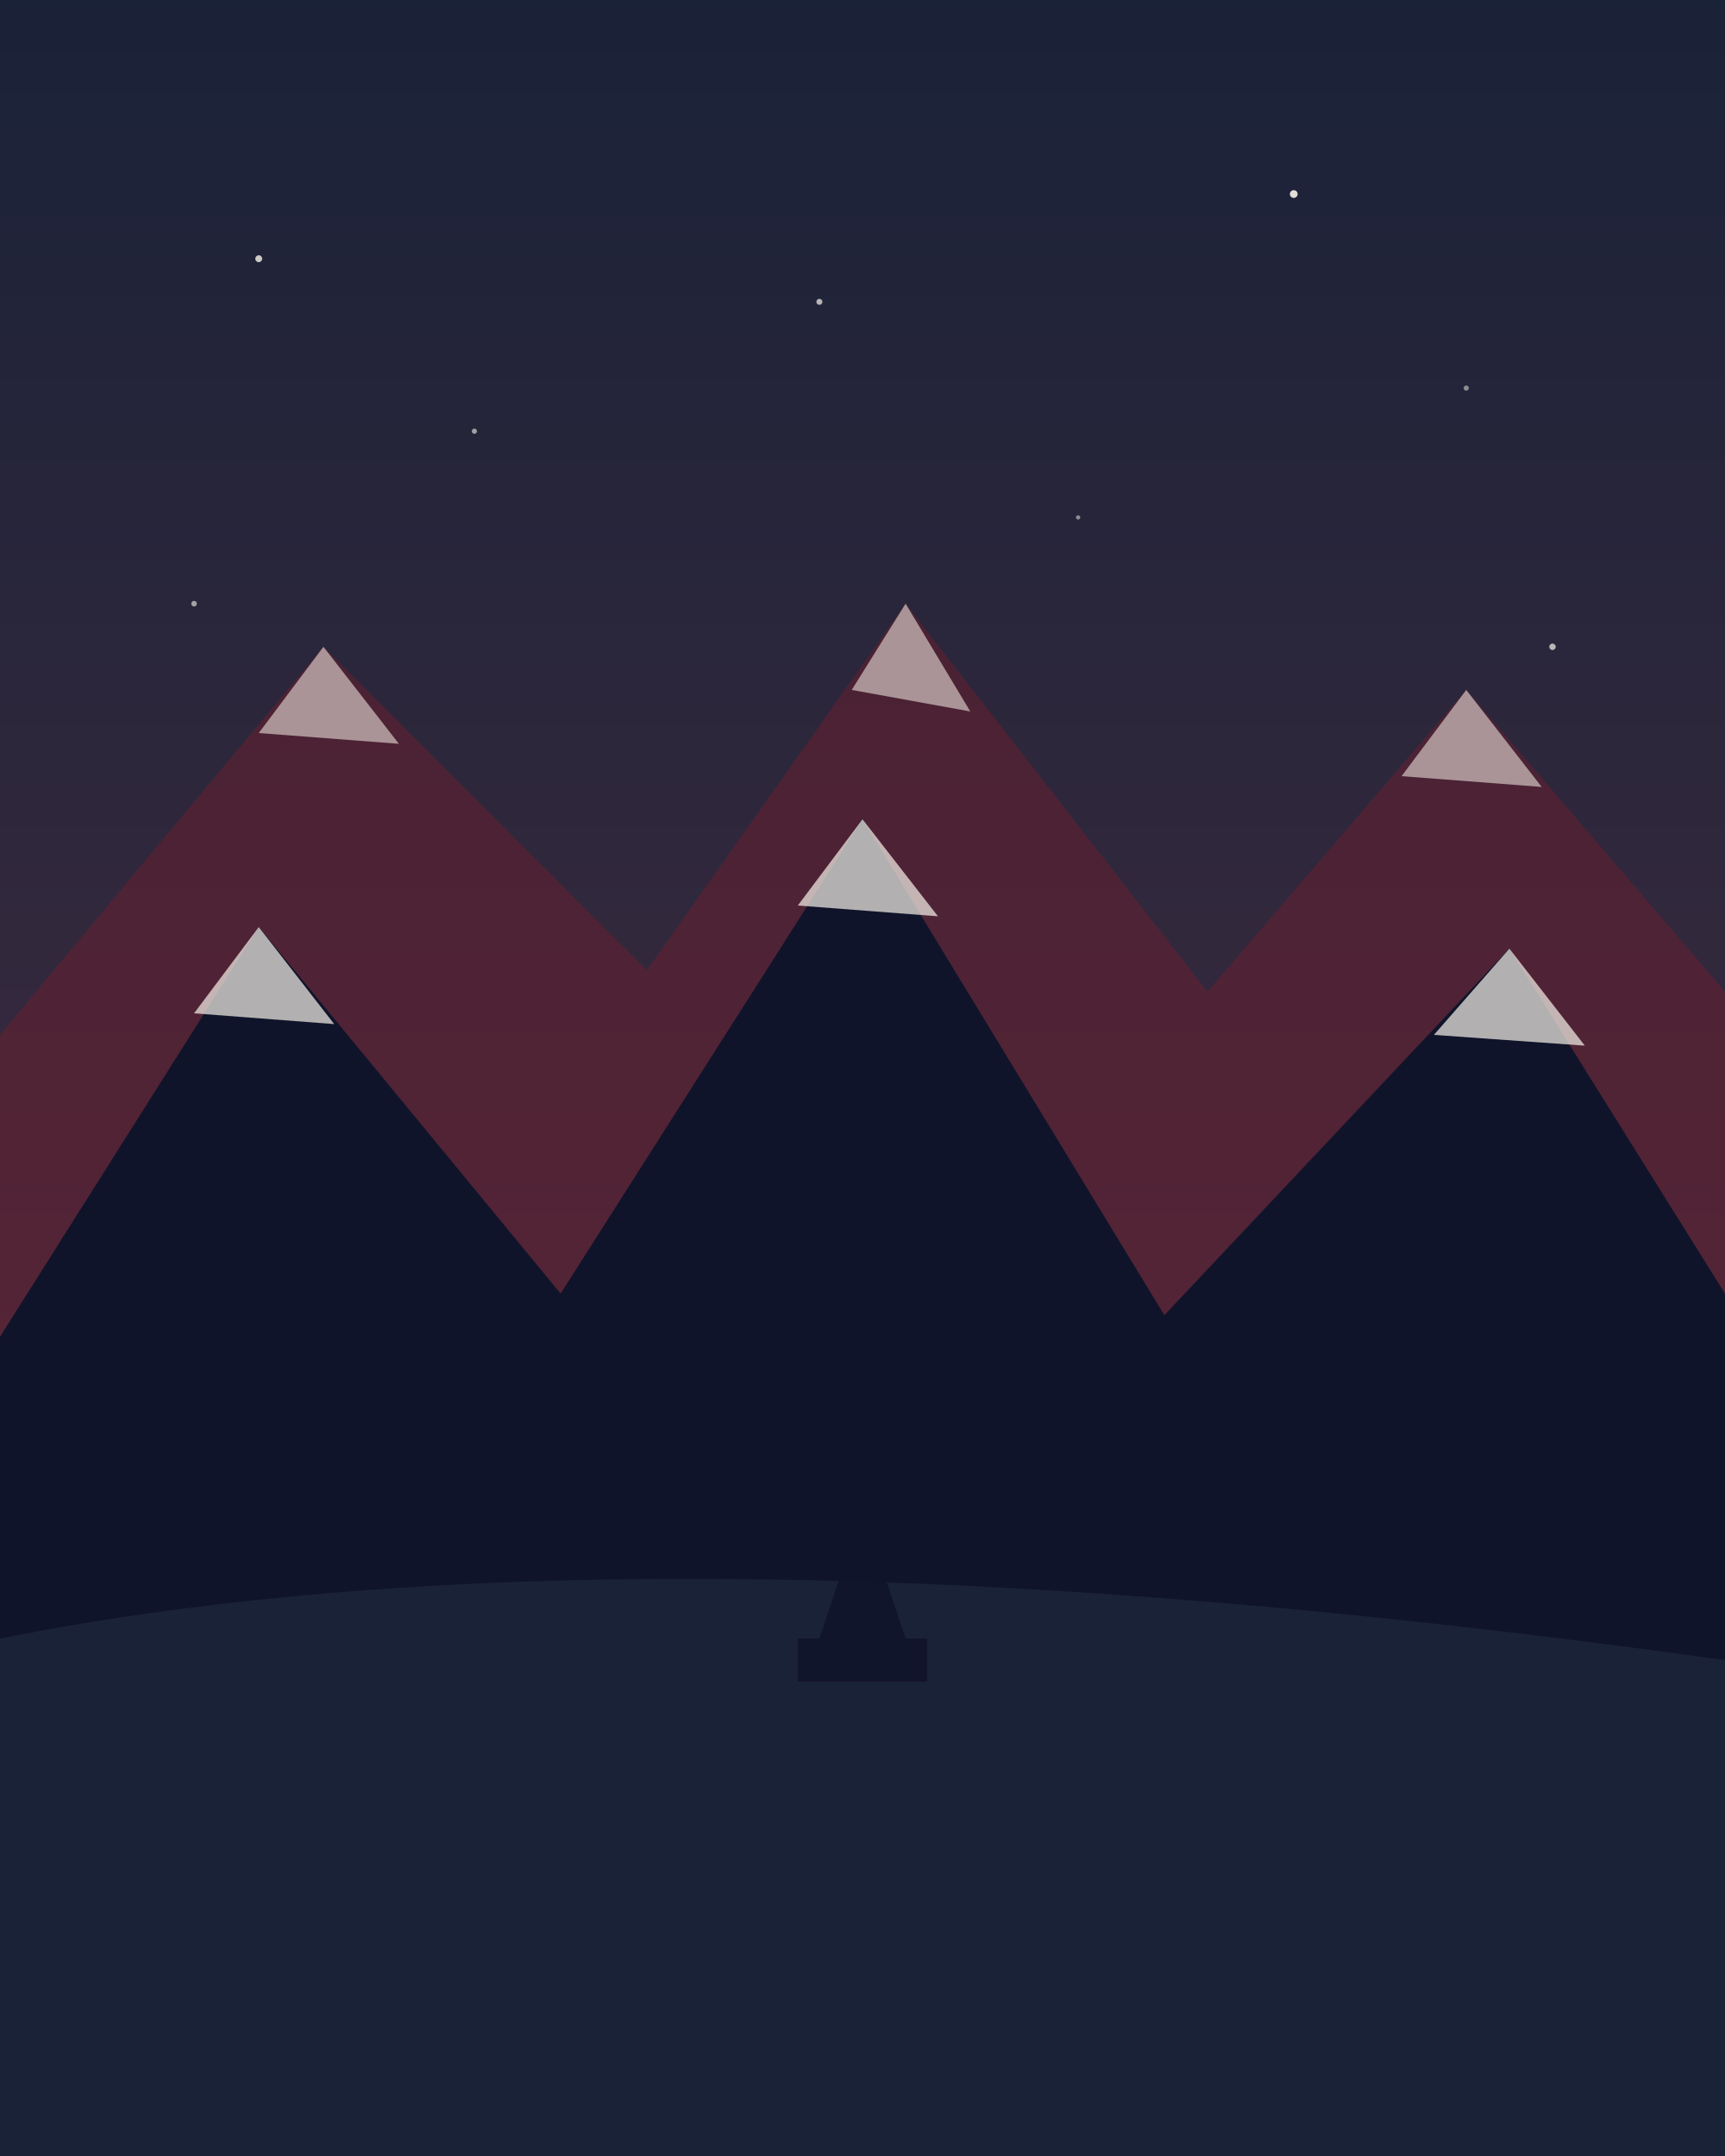
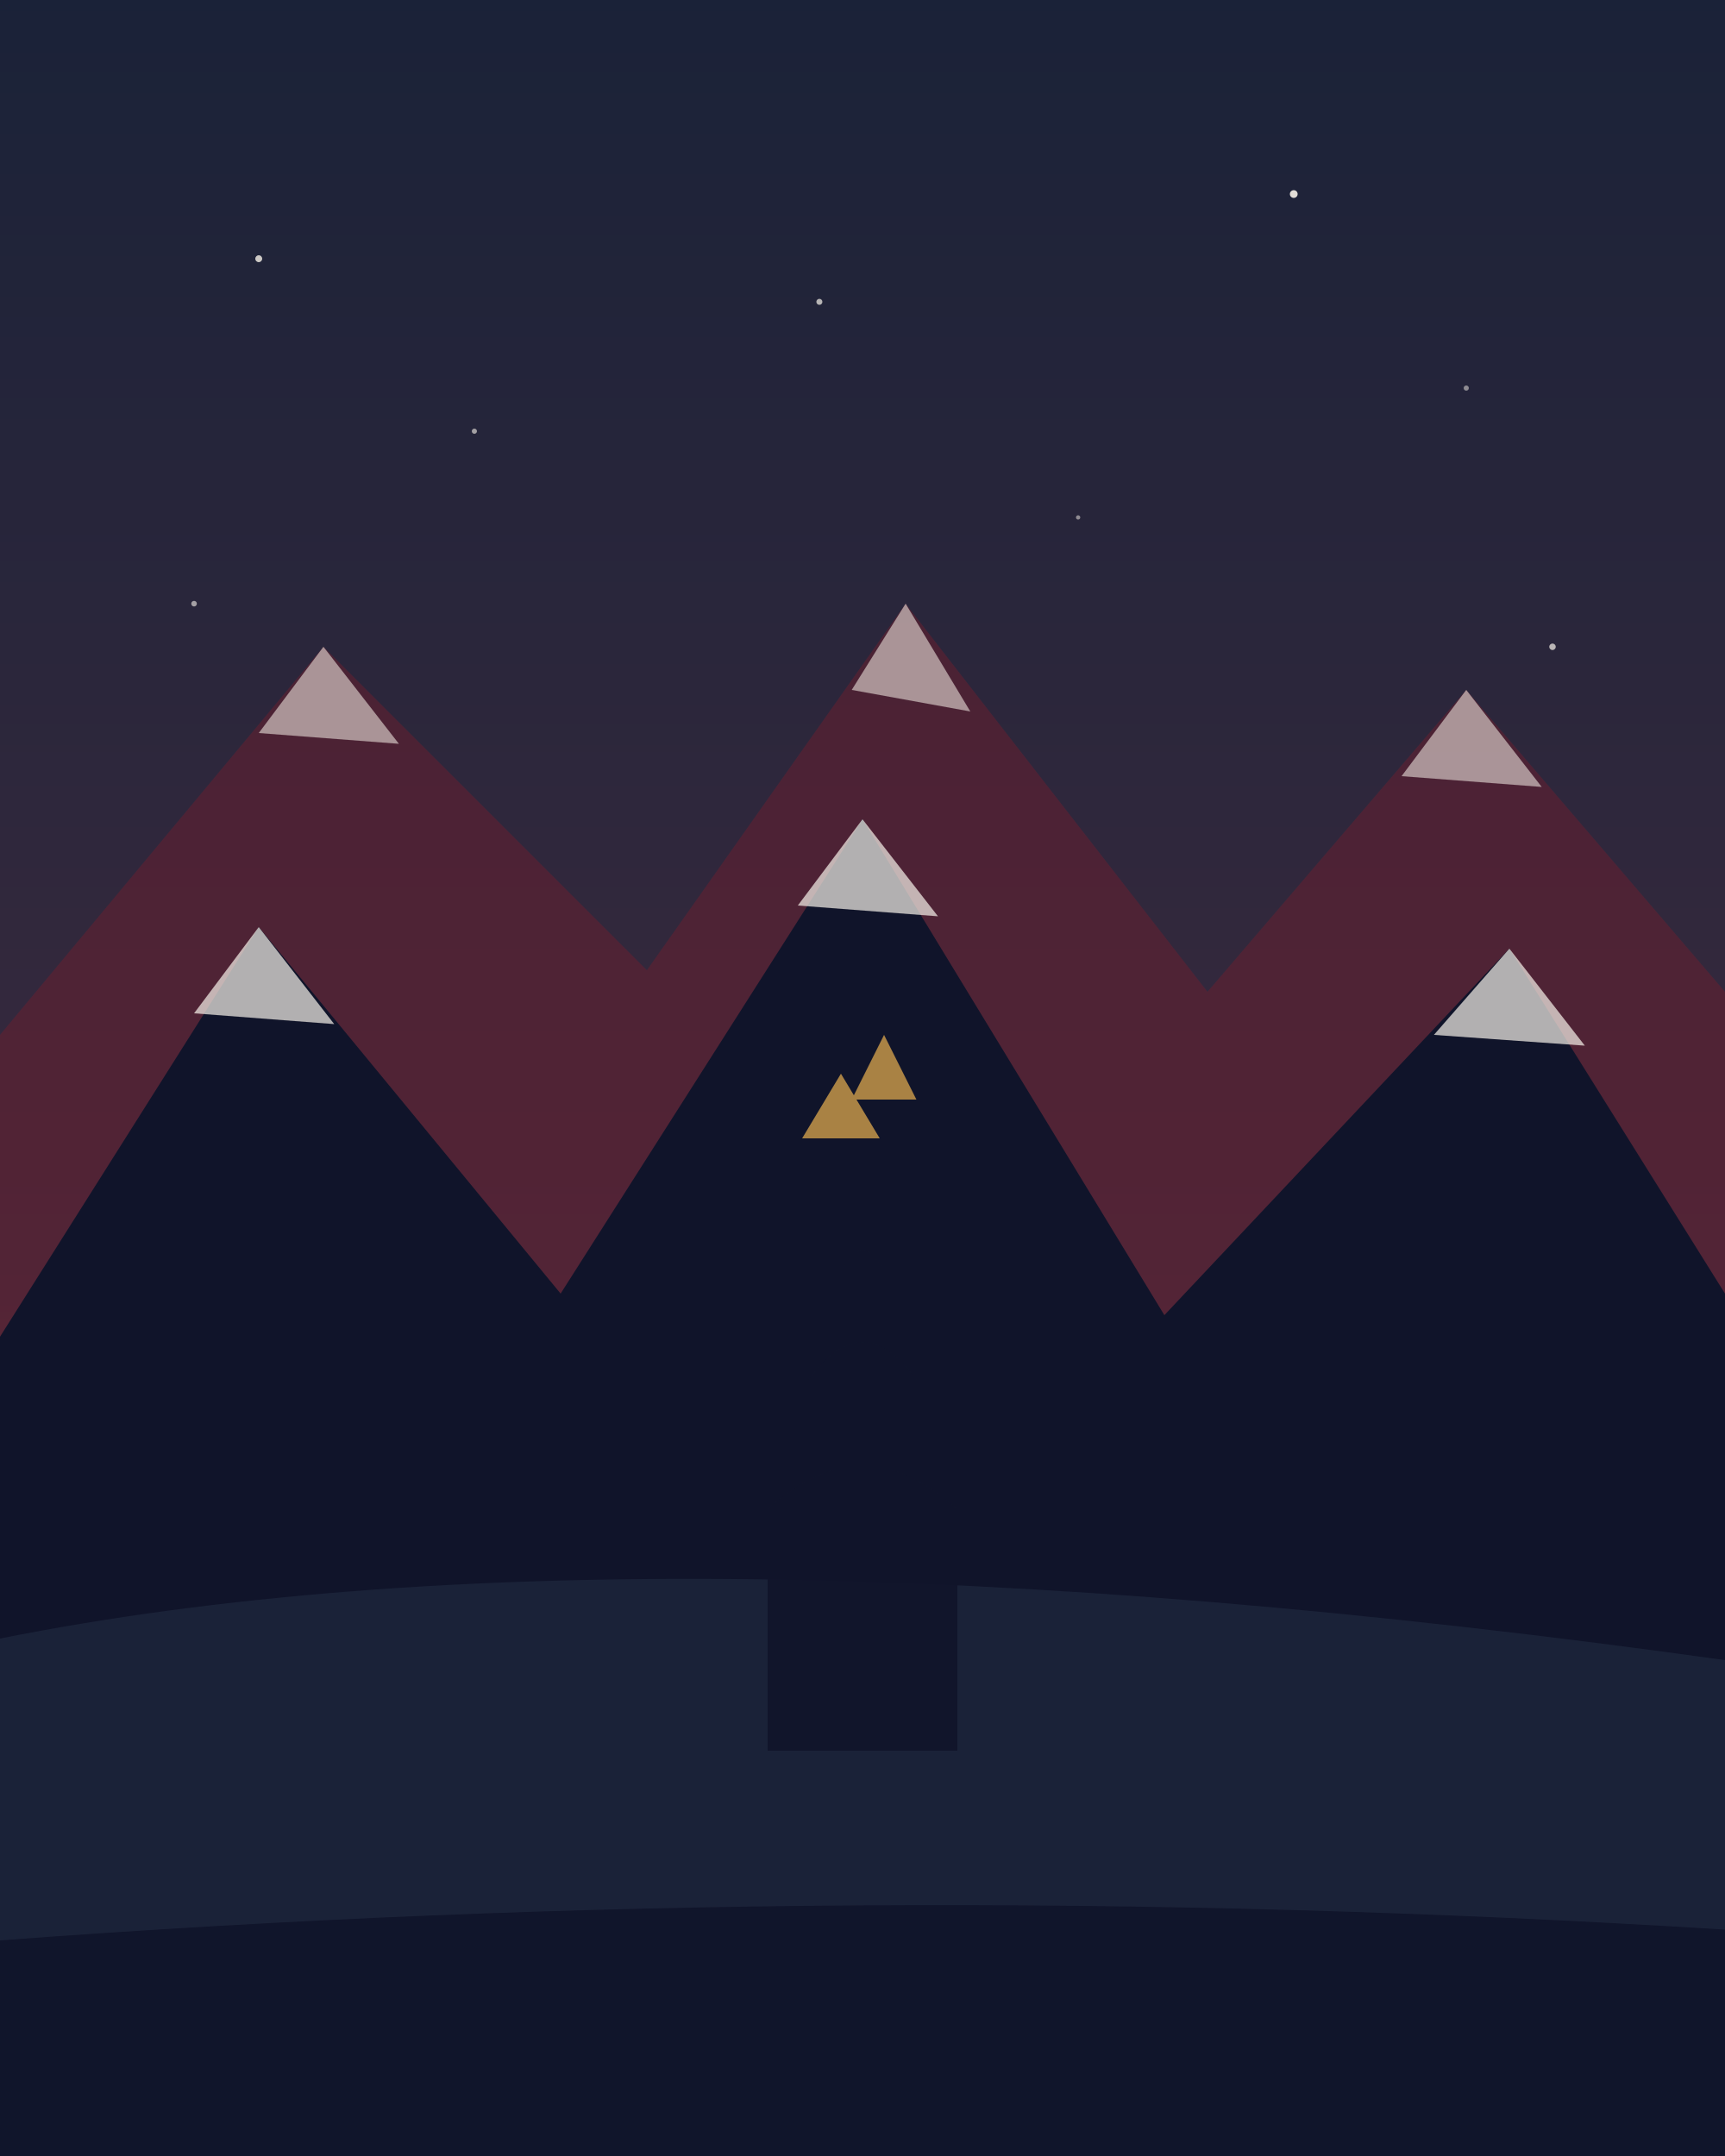
<svg xmlns="http://www.w3.org/2000/svg" viewBox="0 0 800 1000" preserveAspectRatio="xMidYMid slice">
  <defs>
    <linearGradient id="skyL" x1="0" y1="0" x2="0" y2="1">
      <stop offset="0%" stop-color="#1A2238" />
      <stop offset="60%" stop-color="#3A2A3E" />
      <stop offset="100%" stop-color="#B97A4A" />
    </linearGradient>
  </defs>
  <rect width="800" height="1000" fill="url(#skyL)" />
  <g fill="#F7F2E9">
    <circle cx="120" cy="120" r="1.6" opacity="0.8" />
    <circle cx="220" cy="200" r="1.2" opacity="0.6" />
    <circle cx="600" cy="90" r="1.8" opacity="0.9" />
    <circle cx="680" cy="180" r="1.2" opacity="0.5" />
    <circle cx="380" cy="140" r="1.4" opacity="0.7" />
    <circle cx="500" cy="240" r="1" opacity="0.5" />
    <circle cx="90" cy="280" r="1.3" opacity="0.6" />
    <circle cx="720" cy="300" r="1.5" opacity="0.7" />
  </g>
  <path d="M0 480 L150 300 L300 450 L420 280 L560 460 L680 320 L800 460 V1000 H0 Z" fill="#6B1E2E" opacity="0.5" />
  <g fill="#F7F2E9" opacity="0.55">
    <path d="M120 340 L150 300 L185 345 Z" />
    <path d="M395 320 L420 280 L450 330 Z" />
    <path d="M650 360 L680 320 L715 365 Z" />
  </g>
  <path d="M0 620 L120 430 L260 600 L400 380 L540 610 L700 440 L800 600 V1000 H0 Z" fill="#10142A" />
  <g fill="#F7F2E9" opacity="0.7">
    <path d="M90 470 L120 430 L155 475 Z" />
    <path d="M370 420 L400 380 L435 425 Z" />
    <path d="M665 480 L700 440 L735 485 Z" />
  </g>
  <path d="M0 760 Q300 700 800 770 V1000 H0 Z" fill="#1A2238" />
-   <g fill="#10142A" opacity="0.9">
-     <rect x="370" y="760" width="60" height="20" />
-     <path d="M380 760 L400 700 L420 760 Z" />
-     <rect x="396" y="685" width="8" height="20" />
+   <g fill="#10142A" opacity="0.92">
+     <rect x="356" y="700" width="88" height="112" />
+     <path d="M356 700 Q400 660 444 700 Z" />
+     <rect x="375" y="640" width="50" height="42" />
+     <path d="M375 640 Q400 605 425 640 Z" />
+     <rect x="390" y="590" width="20" height="22" />
+     <path d="M390 590 Q400 570 410 590 Z" />
+     <rect x="392" y="540" width="16" height="28" />
  </g>
+   <g fill="#D4A24C" opacity="0.78">
+     <path d="M395 510 L410 480 L425 510 Z" />
+     <path d="M372 528 L390 498 L408 528 Z" />
+   </g>
+   <path d="M0 900 Q400 870 800 895 V1000 H0 Z" fill="#10142A" opacity="0.95" />
</svg>
